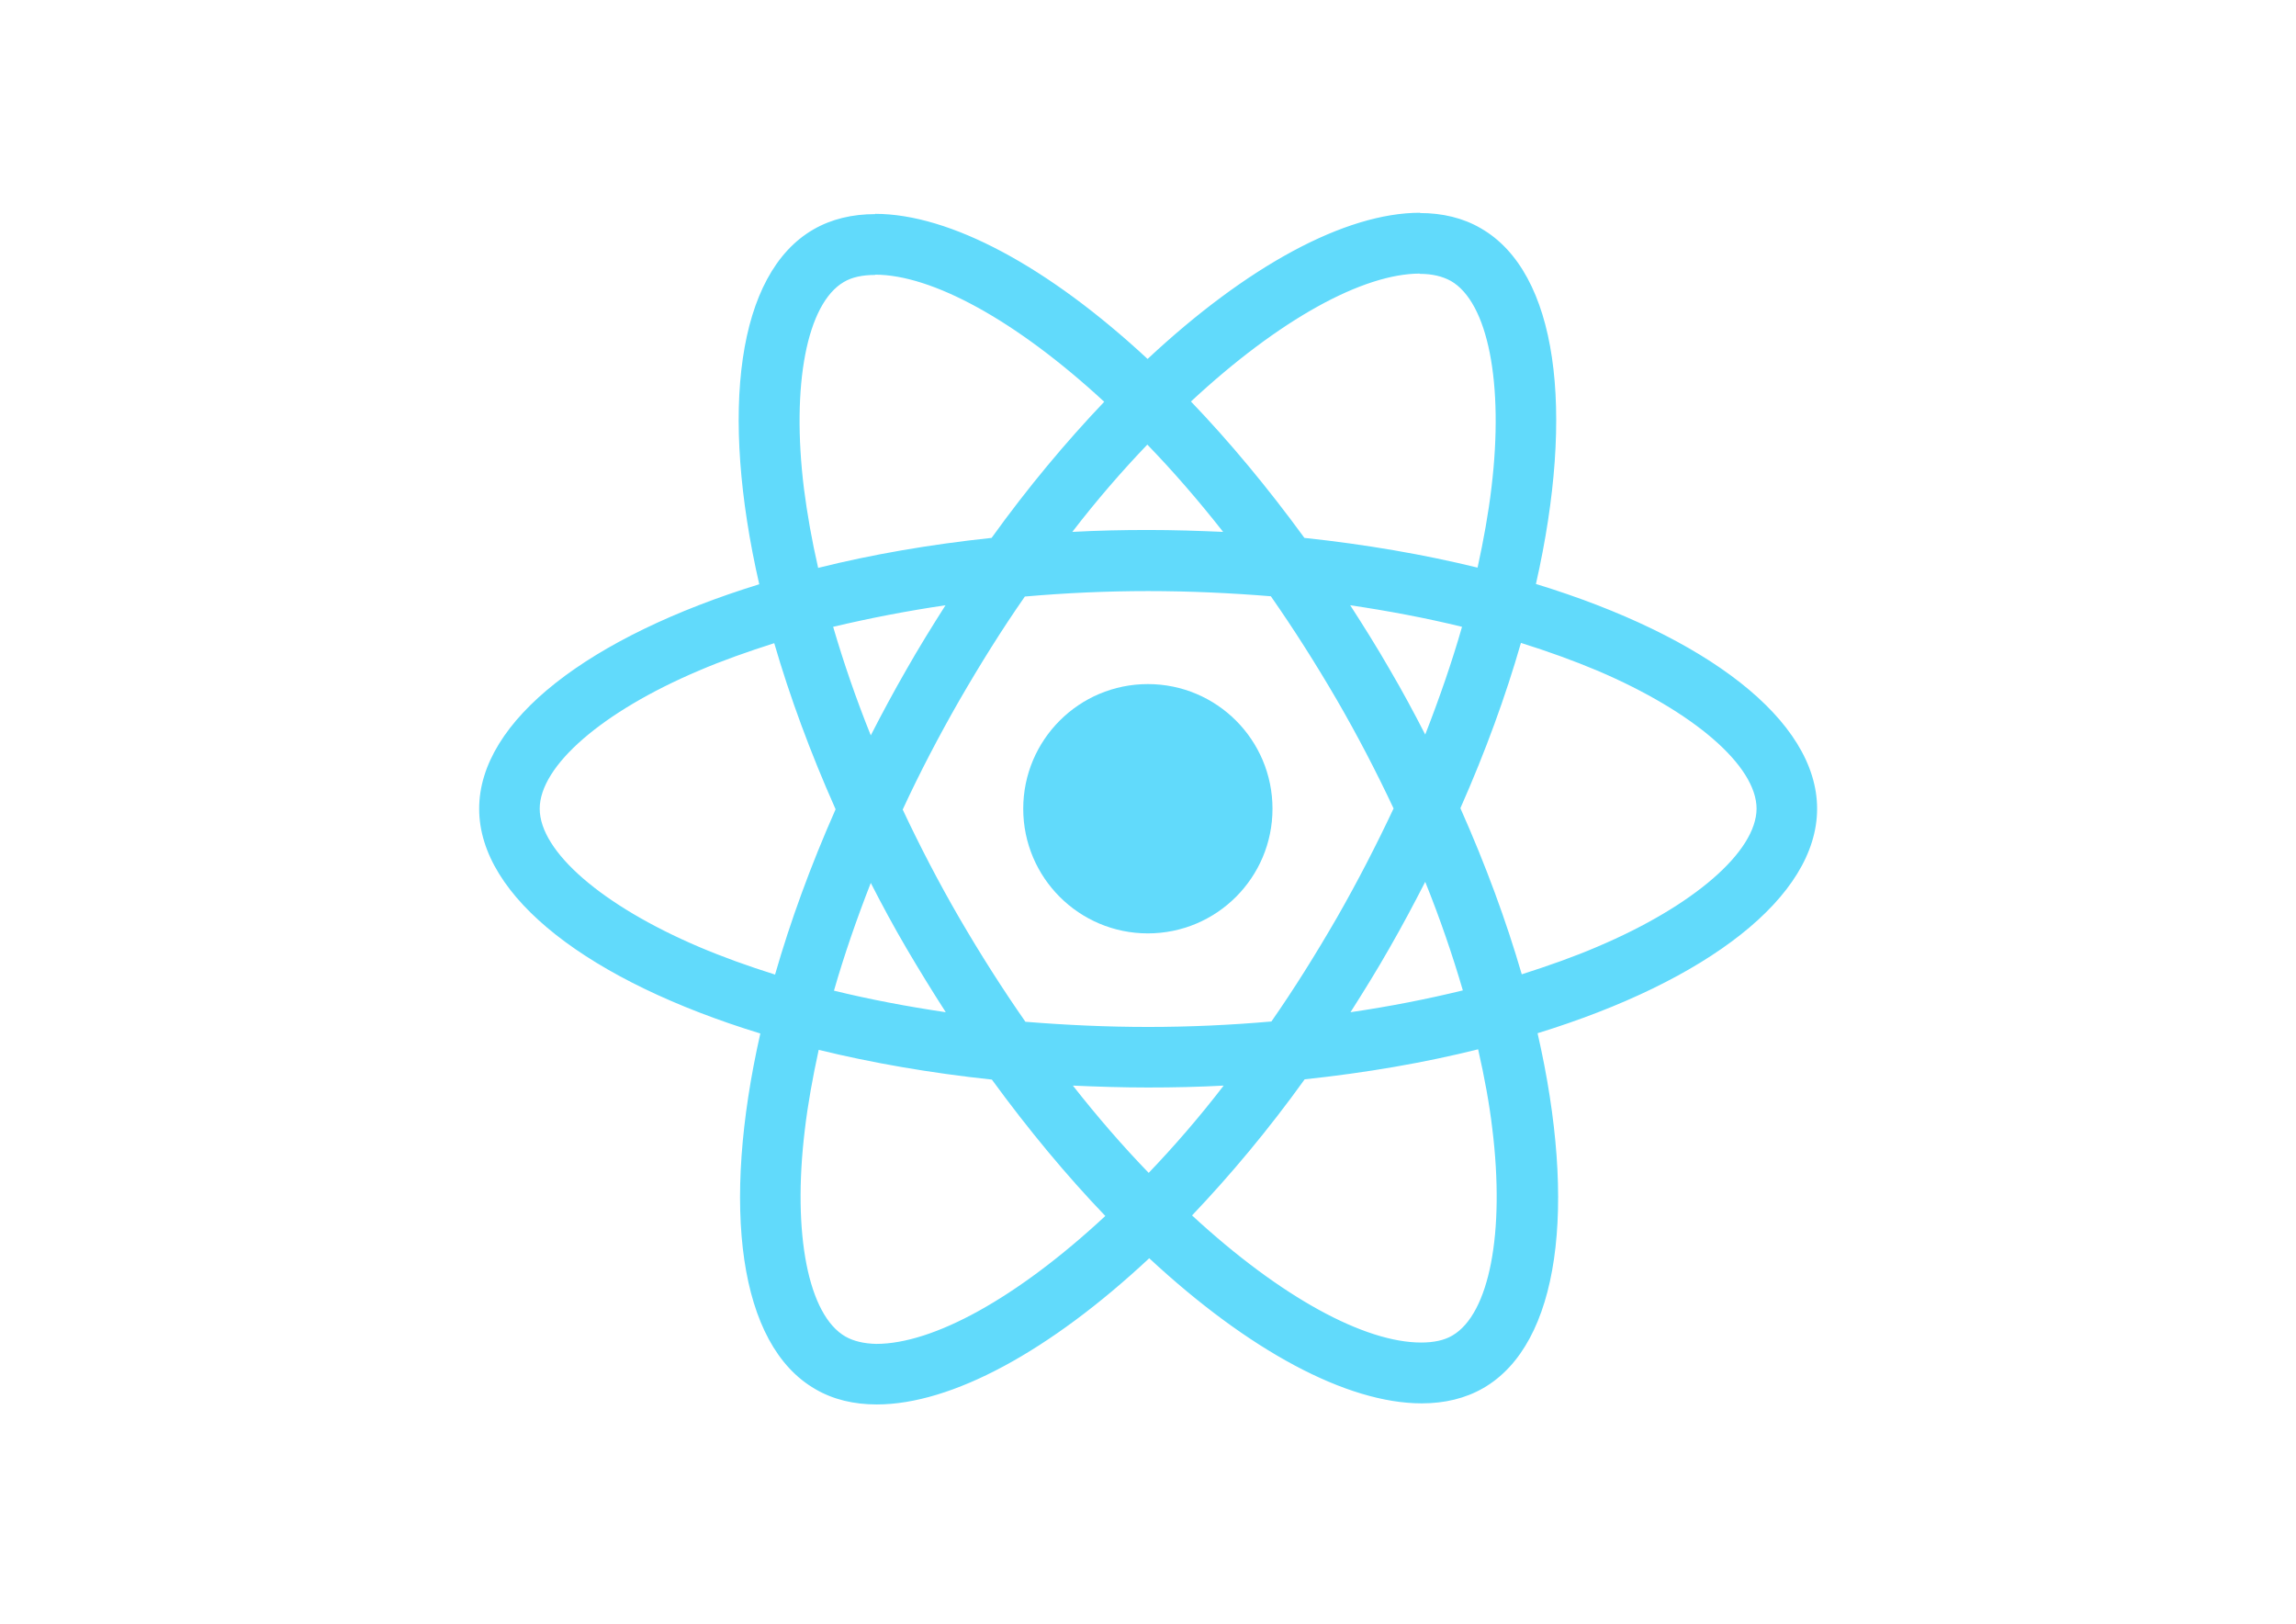
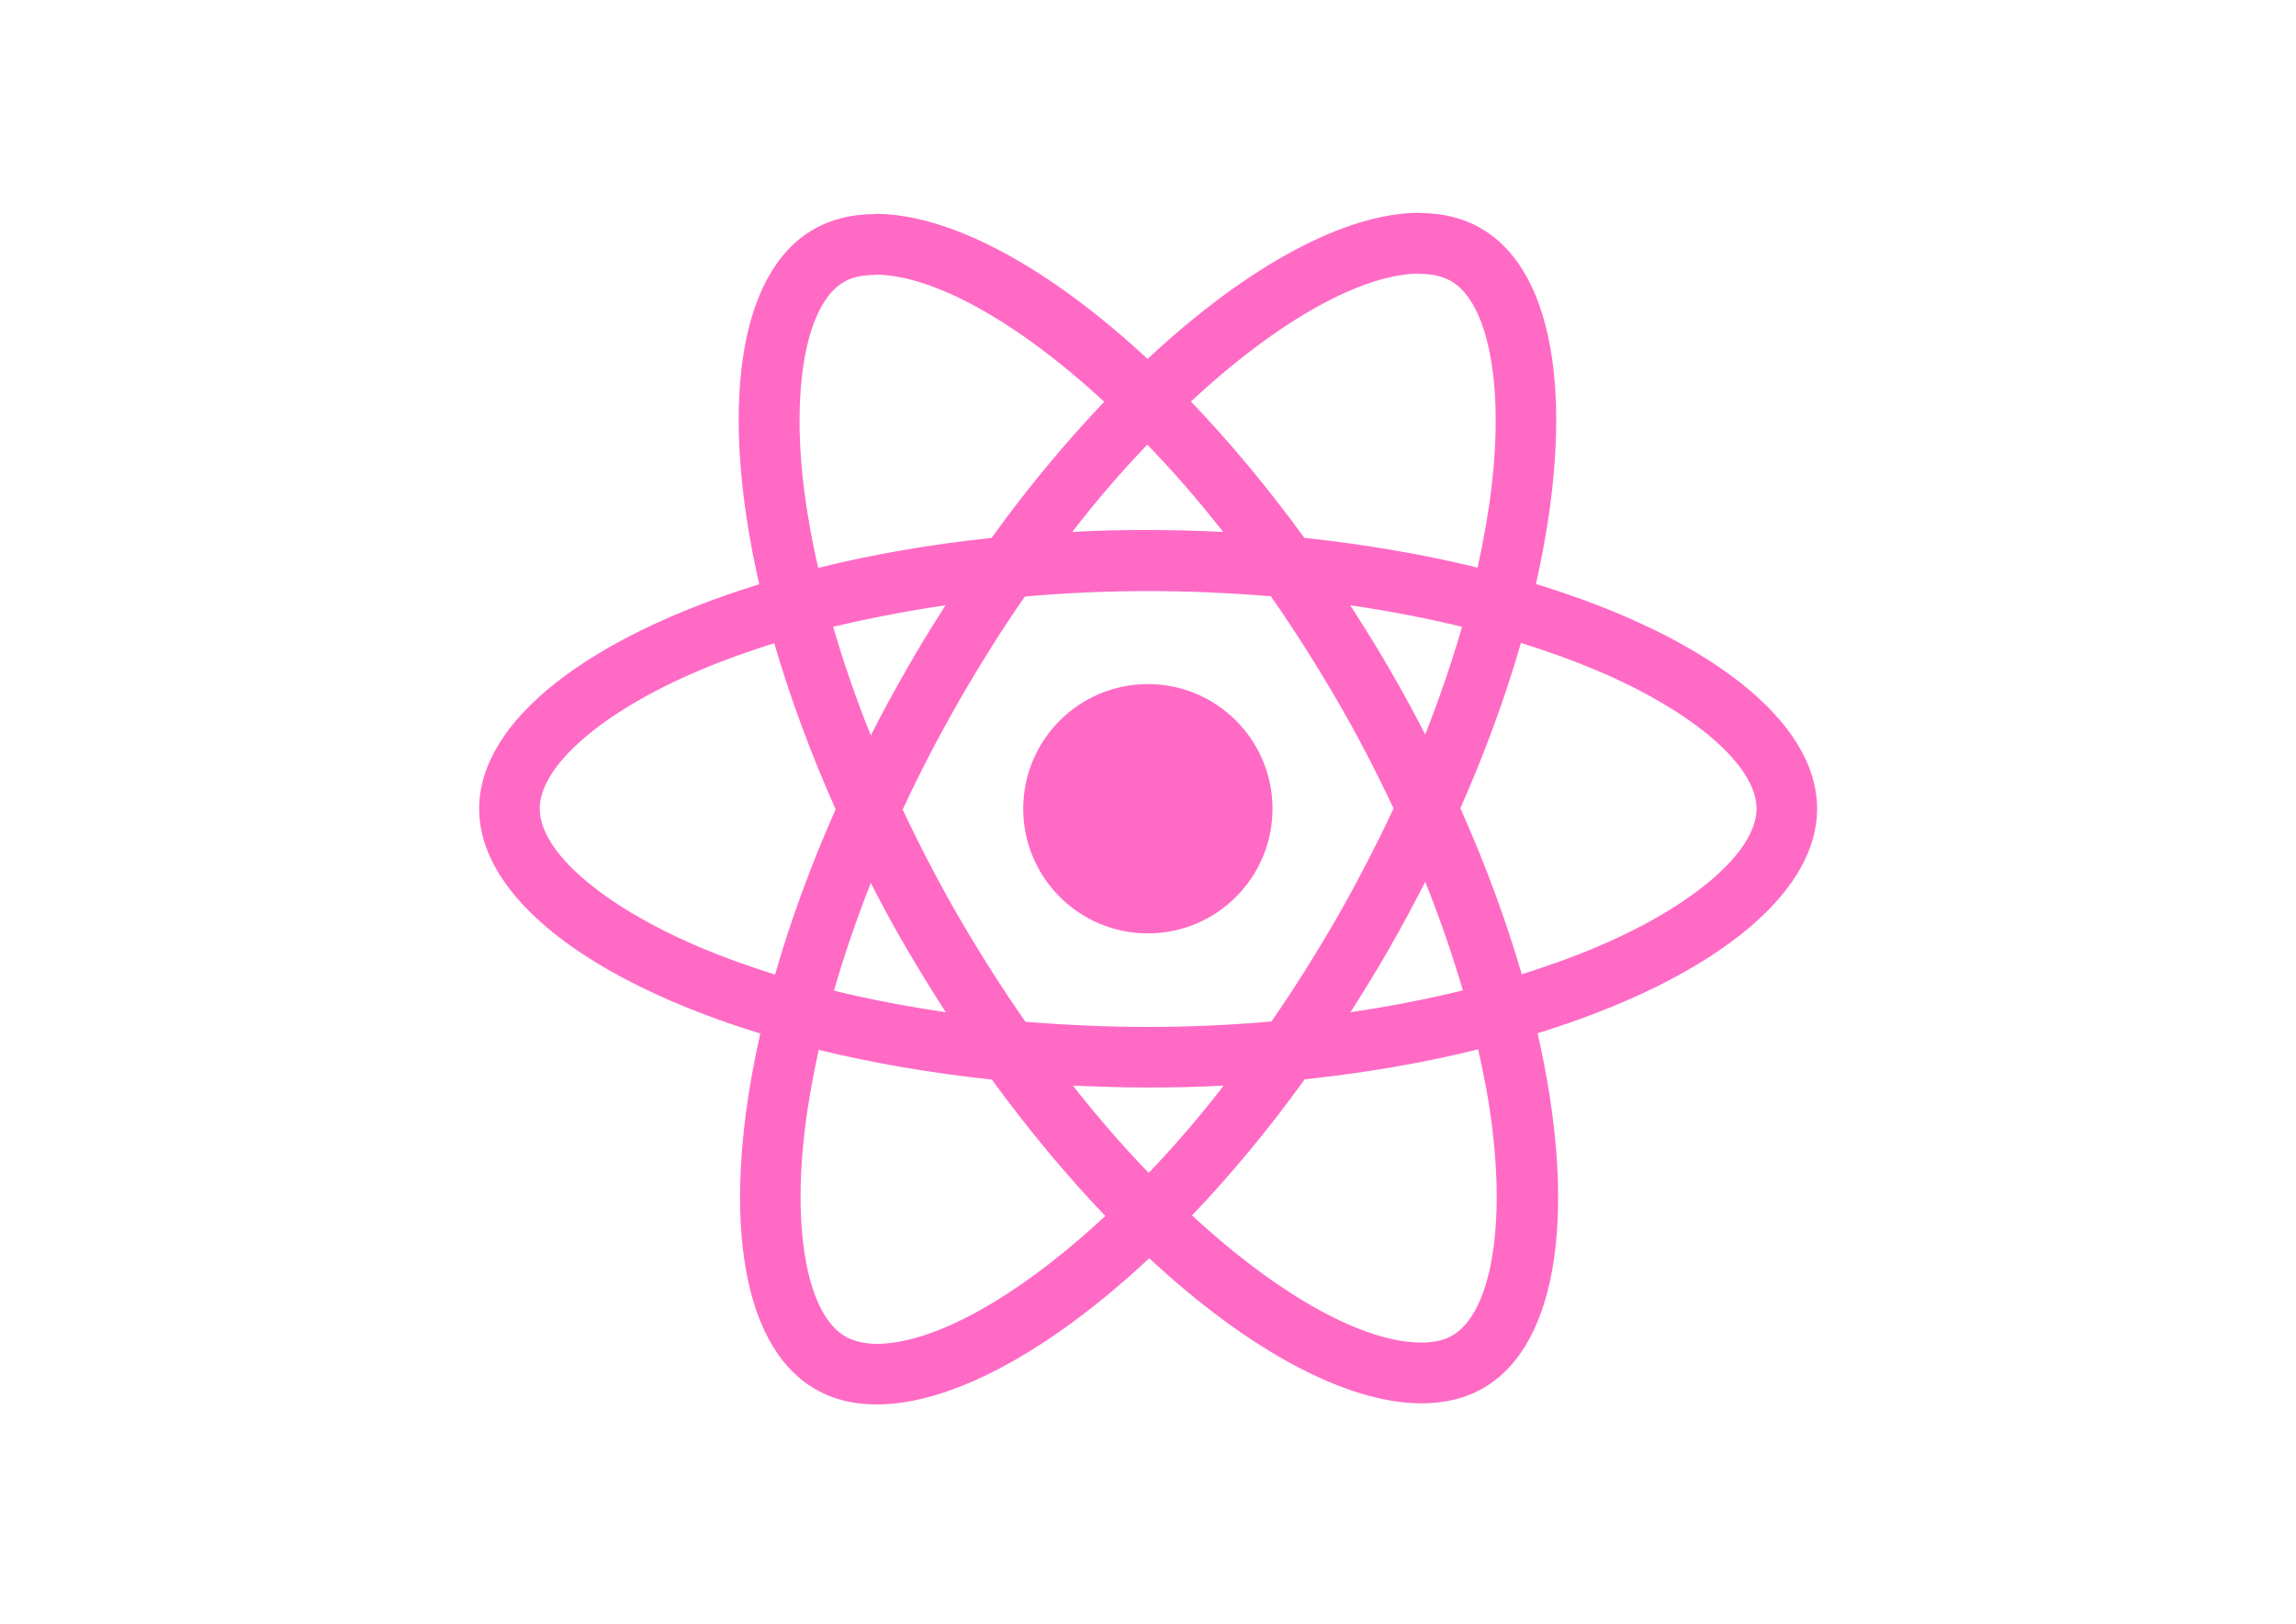
<svg xmlns="http://www.w3.org/2000/svg" viewBox="0 0 841.9 595.3">
-   <g fill="#61DAFB">
+   <g fill="#FF6AC5">
    <path d="M666.3 296.5c0-32.5-40.7-63.3-103.1-82.4 14.4-63.6 8-114.2-20.2-130.4-6.5-3.8-14.1-5.6-22.4-5.6v22.3c4.6 0 8.3.9 11.4 2.6 13.6 7.8 19.5 37.5 14.9 75.7-1.1 9.4-2.9 19.3-5.1 29.4-19.6-4.8-41-8.5-63.5-10.9-13.5-18.5-27.5-35.3-41.6-50 32.6-30.3 63.2-46.9 84-46.9V78c-27.5 0-63.5 19.6-99.9 53.6-36.4-33.8-72.4-53.2-99.9-53.2v22.3c20.7 0 51.4 16.5 84 46.6-14 14.7-28 31.4-41.3 49.9-22.6 2.4-44 6.1-63.6 11-2.3-10-4-19.7-5.2-29-4.7-38.2 1.1-67.9 14.6-75.8 3-1.8 6.9-2.6 11.5-2.6V78.5c-8.4 0-16 1.8-22.6 5.6-28.1 16.2-34.4 66.7-19.9 130.1-62.2 19.2-102.7 49.9-102.7 82.3 0 32.5 40.7 63.3 103.1 82.4-14.4 63.6-8 114.2 20.2 130.4 6.5 3.8 14.1 5.6 22.5 5.6 27.5 0 63.5-19.6 99.9-53.6 36.4 33.8 72.4 53.2 99.9 53.2 8.4 0 16-1.8 22.6-5.6 28.1-16.2 34.4-66.7 19.9-130.1 62-19.1 102.5-49.9 102.5-82.3zm-130.2-66.7c-3.7 12.9-8.3 26.2-13.5 39.5-4.1-8-8.4-16-13.1-24-4.6-8-9.5-15.8-14.4-23.4 14.2 2.1 27.9 4.7 41 7.9zm-45.8 106.5c-7.8 13.5-15.8 26.3-24.1 38.2-14.9 1.3-30 2-45.2 2-15.1 0-30.2-.7-45-1.9-8.3-11.9-16.4-24.6-24.2-38-7.6-13.1-14.5-26.4-20.8-39.8 6.2-13.4 13.2-26.8 20.7-39.9 7.8-13.5 15.8-26.3 24.1-38.2 14.9-1.3 30-2 45.2-2 15.1 0 30.2.7 45 1.9 8.3 11.9 16.4 24.6 24.2 38 7.6 13.1 14.5 26.4 20.8 39.8-6.3 13.4-13.2 26.8-20.7 39.9zm32.3-13c5.4 13.4 10 26.8 13.8 39.8-13.1 3.2-26.9 5.9-41.2 8 4.9-7.7 9.8-15.6 14.4-23.7 4.6-8 8.9-16.1 13-24.1zM421.2 430c-9.3-9.6-18.6-20.3-27.8-32 9 .4 18.2.7 27.5.7 9.4 0 18.7-.2 27.8-.7-9 11.7-18.3 22.4-27.5 32zm-74.4-58.9c-14.2-2.1-27.9-4.7-41-7.9 3.7-12.9 8.3-26.2 13.5-39.5 4.1 8 8.4 16 13.1 24 4.7 8 9.5 15.8 14.4 23.4zM420.7 163c9.3 9.6 18.6 20.3 27.8 32-9-.4-18.2-.7-27.5-.7-9.4 0-18.7.2-27.8.7 9-11.7 18.3-22.4 27.5-32zm-74 58.9c-4.9 7.7-9.8 15.6-14.4 23.7-4.6 8-8.9 16-13 24-5.4-13.4-10-26.8-13.8-39.8 13.1-3.1 26.9-5.8 41.2-7.9zm-90.5 125.2c-35.4-15.1-58.3-34.9-58.3-50.6 0-15.7 22.9-35.6 58.3-50.6 8.6-3.7 18-7 27.7-10.1 5.7 19.6 13.2 40 22.5 60.9-9.2 20.8-16.6 41.1-22.2 60.6-9.9-3.1-19.3-6.5-28-10.2zM310 490c-13.6-7.8-19.5-37.5-14.9-75.7 1.1-9.4 2.9-19.3 5.1-29.4 19.6 4.8 41 8.5 63.5 10.9 13.5 18.5 27.5 35.3 41.6 50-32.6 30.3-63.2 46.9-84 46.9-4.5-.1-8.3-1-11.3-2.7zm237.2-76.2c4.7 38.2-1.1 67.9-14.6 75.8-3 1.8-6.9 2.6-11.5 2.6-20.7 0-51.4-16.5-84-46.6 14-14.7 28-31.4 41.3-49.9 22.6-2.4 44-6.1 63.6-11 2.3 10.1 4.1 19.8 5.2 29.1zm38.5-66.7c-8.6 3.7-18 7-27.7 10.1-5.7-19.6-13.2-40-22.5-60.9 9.2-20.8 16.6-41.1 22.2-60.6 9.9 3.1 19.3 6.5 28.1 10.2 35.4 15.1 58.3 34.9 58.3 50.6-.1 15.7-23 35.6-58.4 50.6zM320.8 78.4z" />
    <circle cx="420.9" cy="296.5" r="45.7" />
    <path d="M520.5 78.1z" />
  </g>
</svg>
